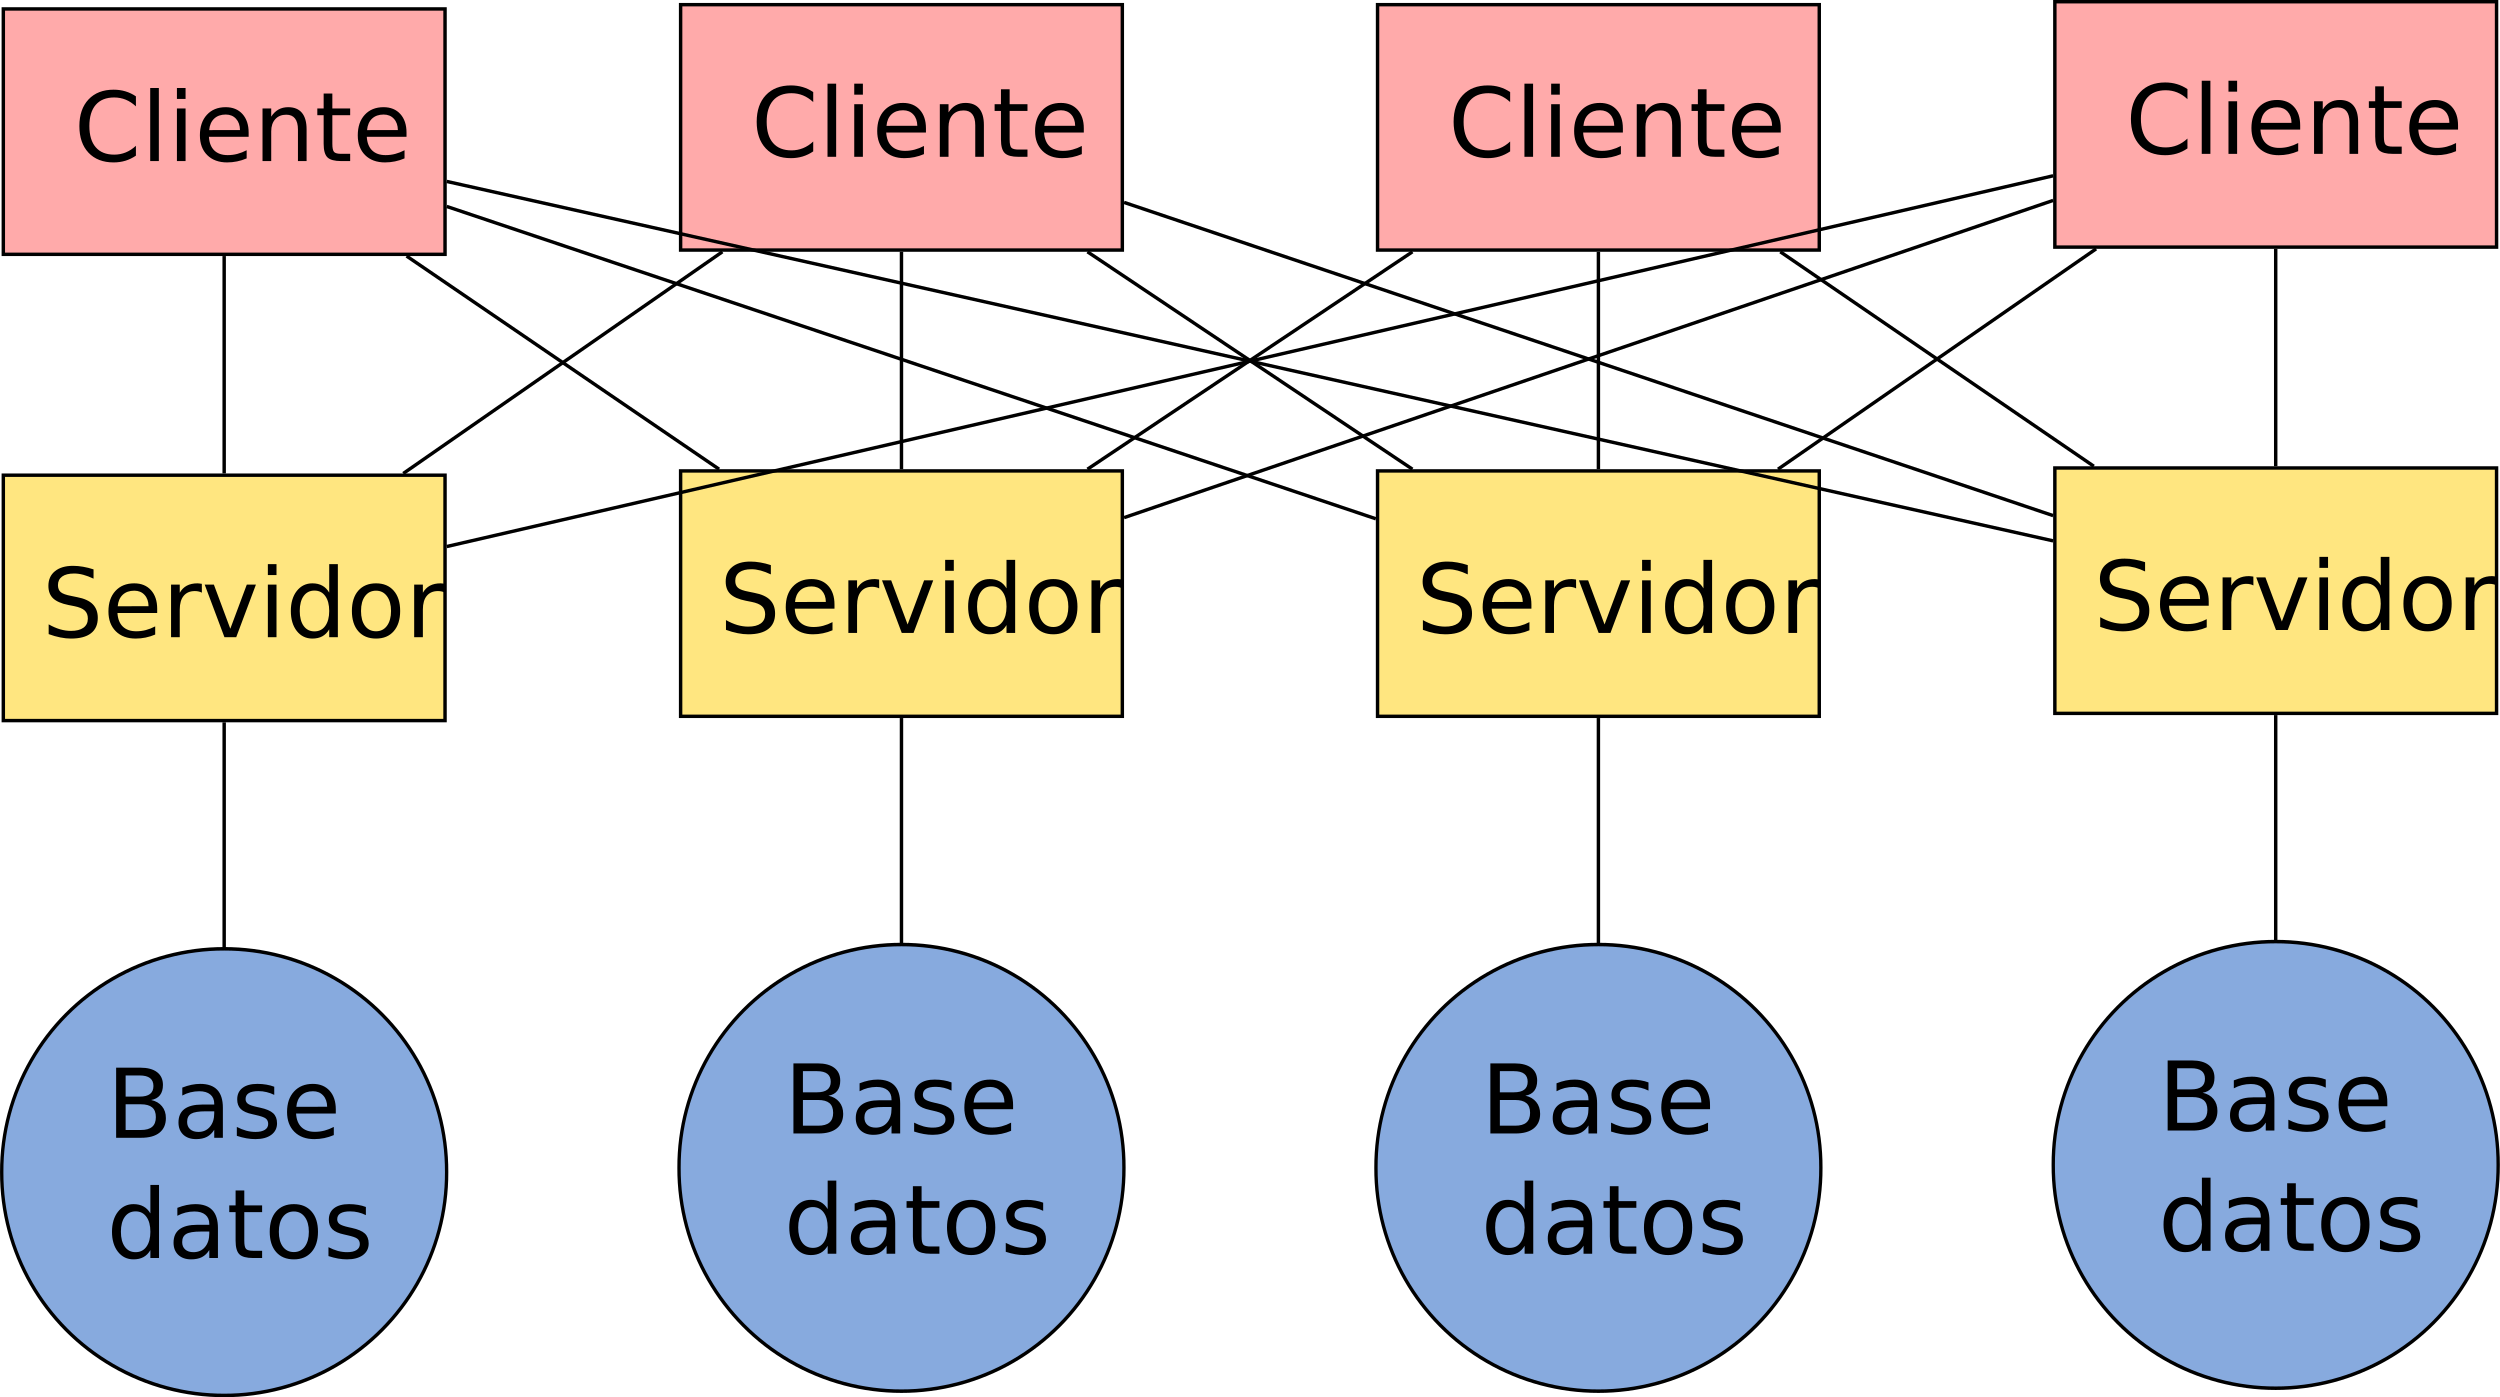
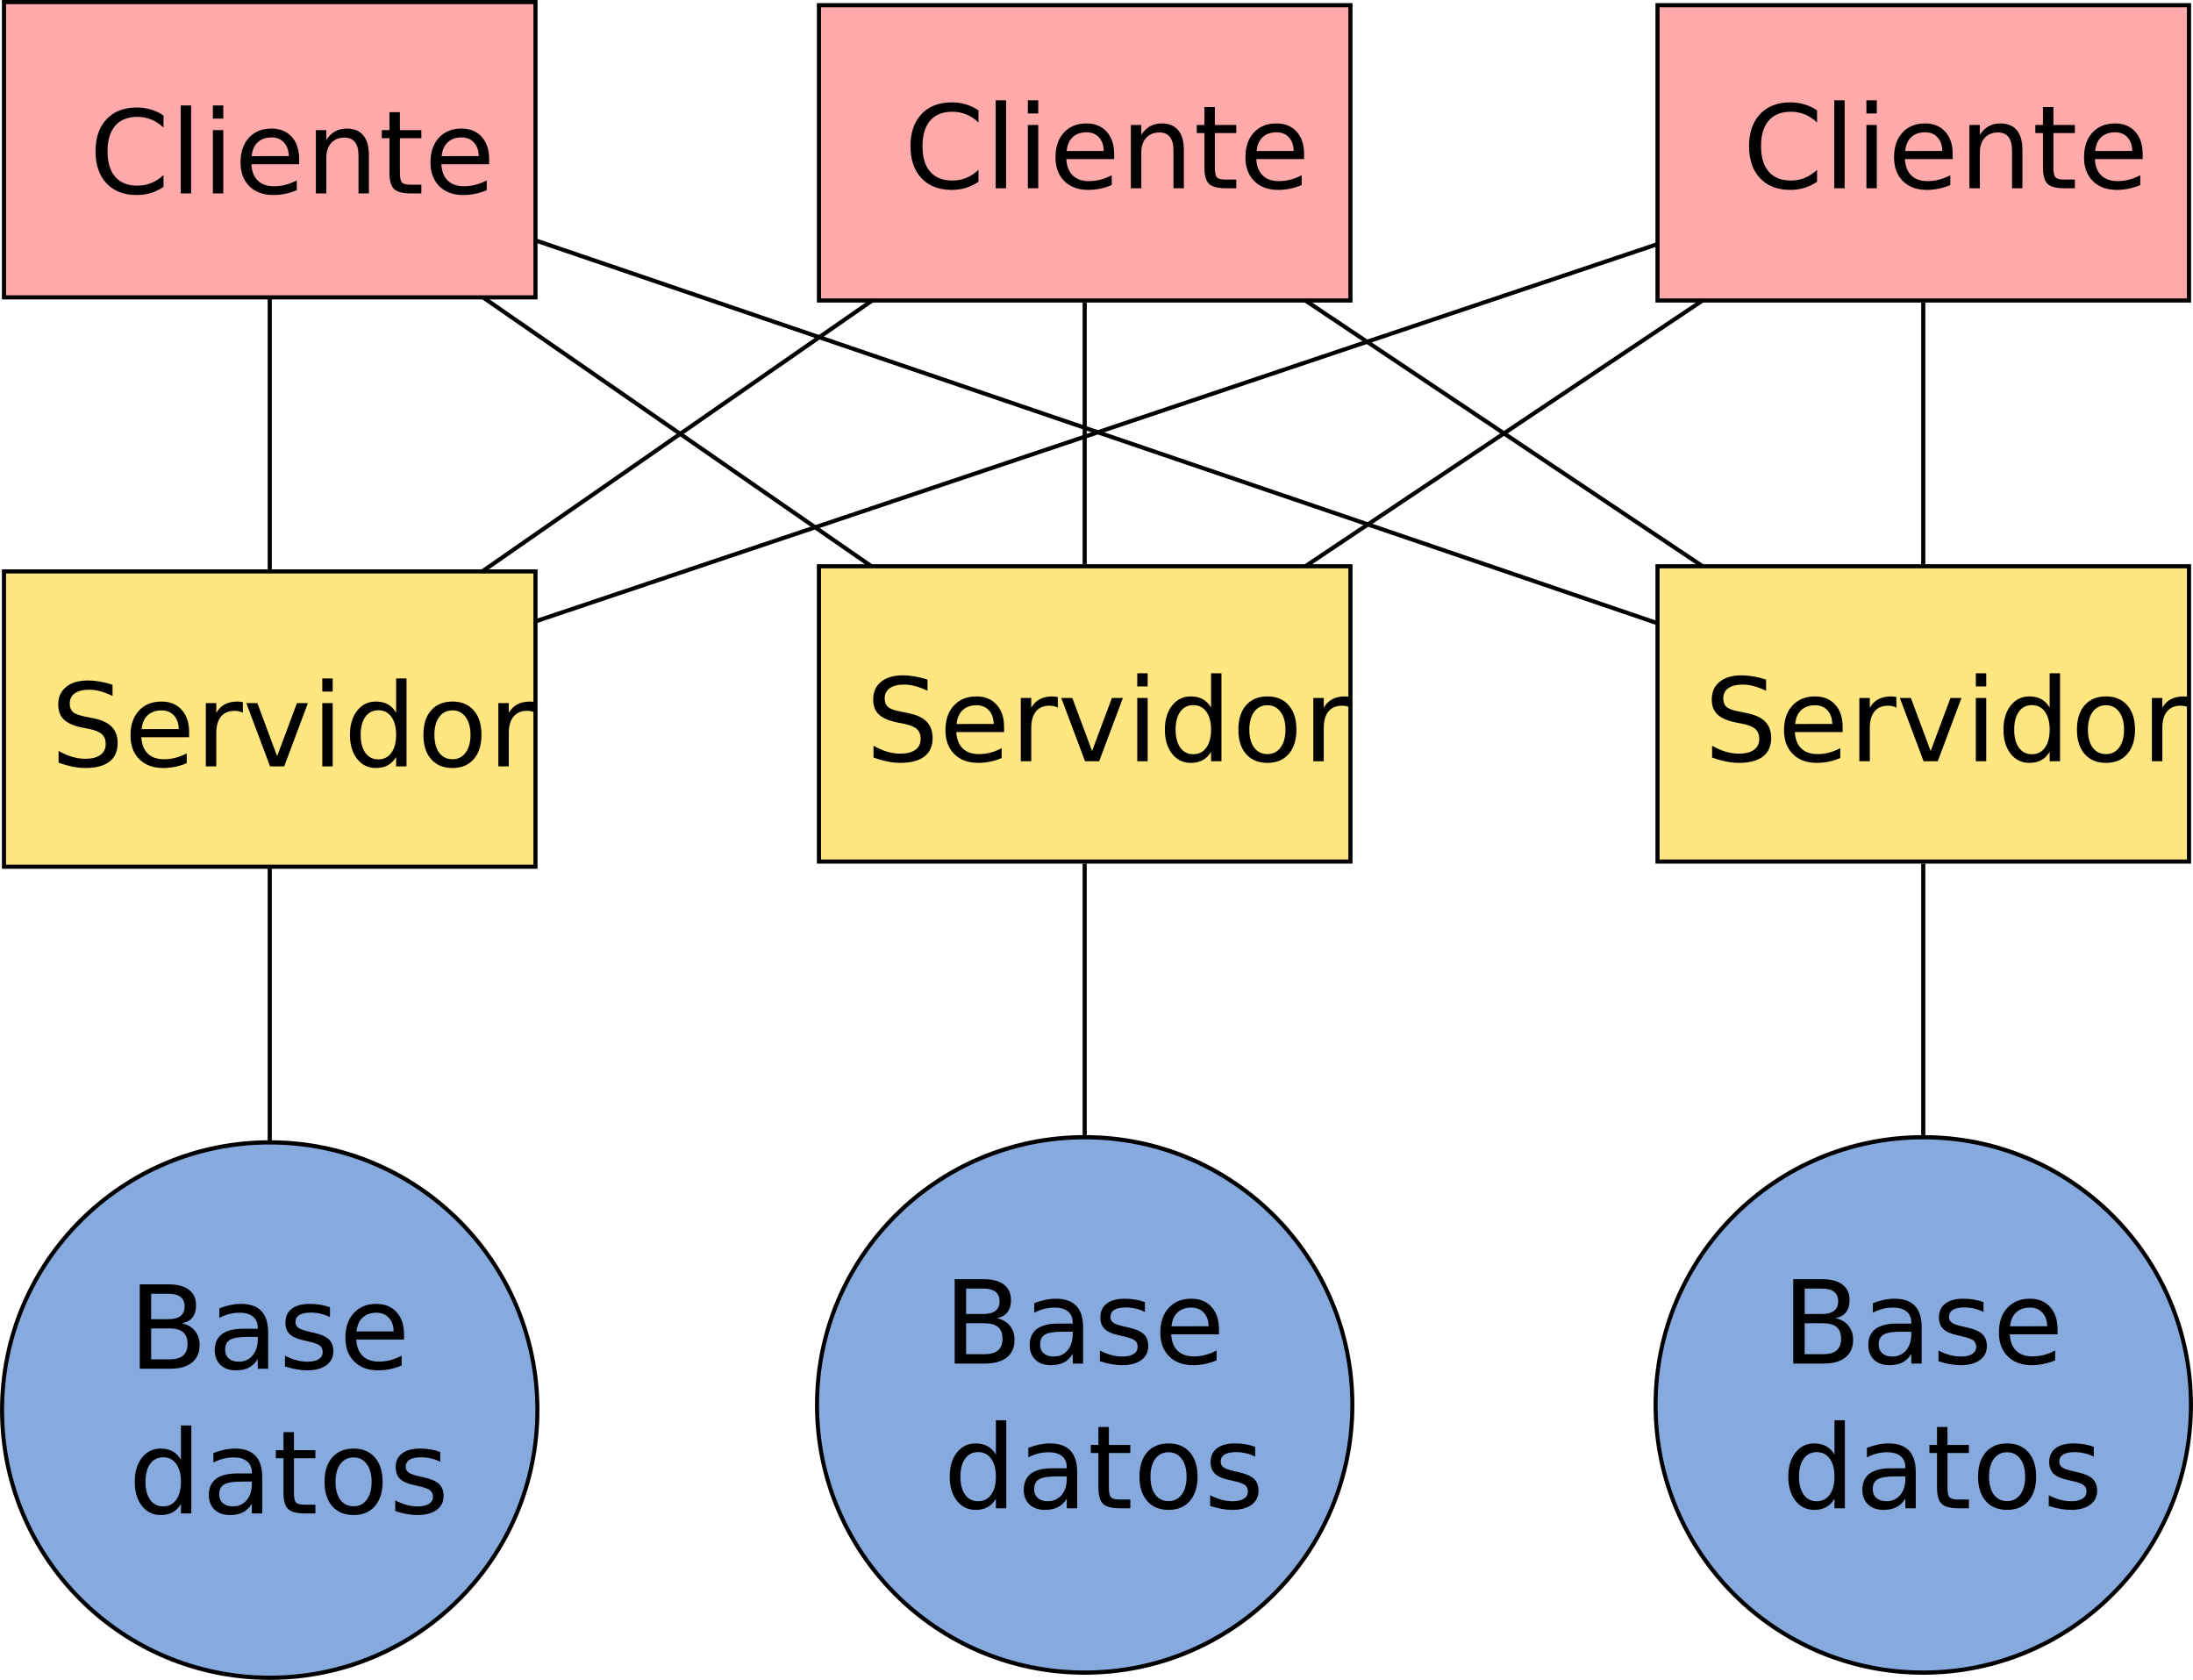
- <svg xmlns="http://www.w3.org/2000/svg" width="727.679" height="406.424" id="svg3549" version="1.0">
+ <svg xmlns="http://www.w3.org/2000/svg" width="530.502" height="406.322" id="svg3549" version="1.0">
  <defs id="defs3551" />
-   <g id="layer1" transform="translate(-260.4634,-217.6296)">
-     <path style="fill:#87aade;fill-opacity:1;fill-rule:nonzero;stroke:#000000;stroke-width:1.004;stroke-miterlimit:4;stroke-dasharray:none;stroke-dashoffset:0;stroke-opacity:1" id="path3191" d="M 227.143 524.505 A 66.429 63.571 0 1 1  94.286,524.505 A 66.429 63.571 0 1 1  227.143 524.505 z" transform="matrix(0.9747446,0,0,1.018553,169.0589,24.56612)" />
-     <rect style="fill:#ffe680;fill-opacity:1;fill-rule:nonzero;stroke:#000000;stroke-width:1;stroke-miterlimit:4;stroke-dasharray:none;stroke-dashoffset:0;stroke-opacity:1" id="rect3193" width="128.571" height="71.429" x="261.429" y="355.945" />
-     <rect style="fill:#ffaaaa;fill-opacity:1;fill-rule:nonzero;stroke:#000000;stroke-width:1;stroke-miterlimit:4;stroke-dasharray:none;stroke-dashoffset:0;stroke-opacity:1" id="rect3197" width="128.571" height="71.429" x="261.429" y="220.231" />
-     <text xml:space="preserve" style="font-size:40px;font-style:normal;font-weight:normal;fill:#000000;fill-opacity:1;stroke:none;stroke-width:1px;stroke-linecap:butt;stroke-linejoin:miter;stroke-opacity:1;font-family:Bitstream Vera Sans" x="281.992" y="264.517" id="text3201">
+   <g id="layer1" transform="translate(-260.4634,-217.7311)">
+     <path style="fill:#87aade;fill-opacity:1;fill-rule:nonzero;stroke:#000000;stroke-width:1.004;stroke-miterlimit:4;stroke-opacity:1;stroke-dasharray:none;stroke-dashoffset:0" id="path3191" d="m 227.143,524.505 c 0,35.11 -29.741,63.571 -66.429,63.571 -36.687,0 -66.429,-28.462 -66.429,-63.571 0,-35.11 29.741,-63.571 66.429,-63.571 36.687,0 66.429,28.462 66.429,63.571 z" transform="matrix(0.9747446,0,0,1.018553,169.0589,24.56612)" />
+     <rect style="fill:#ffe680;fill-opacity:1;fill-rule:nonzero;stroke:#000000;stroke-width:1;stroke-miterlimit:4;stroke-opacity:1;stroke-dasharray:none;stroke-dashoffset:0" id="rect3193" width="128.571" height="71.429" x="261.429" y="355.945" />
+     <rect style="fill:#ffaaaa;fill-opacity:1;fill-rule:nonzero;stroke:#000000;stroke-width:1;stroke-miterlimit:4;stroke-opacity:1;stroke-dasharray:none;stroke-dashoffset:0" id="rect3197" width="128.571" height="71.429" x="261.429" y="218.231" />
+     <text xml:space="preserve" style="font-size:40px;font-style:normal;font-weight:normal;fill:#000000;fill-opacity:1;stroke:none;font-family:Bitstream Vera Sans" x="281.992" y="264.517" id="text3201">
      <tspan id="tspan3203" x="281.992" y="264.517" style="font-size:28px">Cliente</tspan>
    </text>
-     <text xml:space="preserve" style="font-size:40px;font-style:normal;font-weight:normal;fill:#000000;fill-opacity:1;stroke:none;stroke-width:1px;stroke-linecap:butt;stroke-linejoin:miter;stroke-opacity:1;font-family:Bitstream Vera Sans" x="272.708" y="403.11" id="text3205">
+     <text xml:space="preserve" style="font-size:40px;font-style:normal;font-weight:normal;fill:#000000;fill-opacity:1;stroke:none;font-family:Bitstream Vera Sans" x="272.708" y="403.11" id="text3205">
      <tspan id="tspan3207" x="272.708" y="403.11" style="font-size:28px">Servidor</tspan>
    </text>
-     <text xml:space="preserve" style="font-size:40px;font-style:normal;font-weight:normal;fill:#000000;fill-opacity:1;stroke:none;stroke-width:1px;stroke-linecap:butt;stroke-linejoin:miter;stroke-opacity:1;font-family:Bitstream Vera Sans" x="291.514" y="548.803" id="text3209">
+     <text xml:space="preserve" style="font-size:40px;font-style:normal;font-weight:normal;fill:#000000;fill-opacity:1;stroke:none;font-family:Bitstream Vera Sans" x="291.514" y="548.803" id="text3209">
      <tspan id="tspan3211" x="291.514" y="548.803" style="font-size:28px">Base </tspan>
      <tspan x="291.514" y="583.803" id="tspan3213" style="font-size:28px">datos</tspan>
    </text>
-     <path style="fill:none;fill-rule:evenodd;stroke:#000000;stroke-width:1px;stroke-linecap:butt;stroke-linejoin:miter;stroke-opacity:1" d="M 325.714,292.16 L 325.714,355.445" id="path3602" />
-     <path style="fill:none;fill-rule:evenodd;stroke:#000000;stroke-width:1px;stroke-linecap:butt;stroke-linejoin:miter;stroke-opacity:1" d="M 325.714,427.874 L 325.714,493.541" id="path3604" />
-     <path style="fill:#87aade;fill-opacity:1;fill-rule:nonzero;stroke:#000000;stroke-width:1.004;stroke-miterlimit:4;stroke-dasharray:none;stroke-dashoffset:0;stroke-opacity:1" id="path3606" d="M 227.143 524.505 A 66.429 63.571 0 1 1  94.286,524.505 A 66.429 63.571 0 1 1  227.143 524.505 z" transform="matrix(0.9747446,0,0,1.018553,366.2018,23.32174)" />
-     <rect style="fill:#ffe680;fill-opacity:1;fill-rule:nonzero;stroke:#000000;stroke-width:1;stroke-miterlimit:4;stroke-dasharray:none;stroke-dashoffset:0;stroke-opacity:1" id="rect3608" width="128.571" height="71.429" x="458.571" y="354.701" />
-     <rect style="fill:#ffaaaa;fill-opacity:1;fill-rule:nonzero;stroke:#000000;stroke-width:1;stroke-miterlimit:4;stroke-dasharray:none;stroke-dashoffset:0;stroke-opacity:1" id="rect3610" width="128.571" height="71.429" x="458.571" y="218.987" />
-     <text xml:space="preserve" style="font-size:40px;font-style:normal;font-weight:normal;fill:#000000;fill-opacity:1;stroke:none;stroke-width:1px;stroke-linecap:butt;stroke-linejoin:miter;stroke-opacity:1;font-family:Bitstream Vera Sans" x="479.135" y="263.272" id="text3612">
+     <path style="fill:none;stroke:#000000;stroke-width:1px;stroke-linecap:butt;stroke-linejoin:miter;stroke-opacity:1" d="m 325.714,289.66 0,66.286" id="path3602" />
+     <path style="fill:none;stroke:#000000;stroke-width:1px;stroke-linecap:butt;stroke-linejoin:miter;stroke-opacity:1" d="m 325.714,427.374 10e-6,66.678" id="path3604" />
+     <path style="fill:#87aade;fill-opacity:1;fill-rule:nonzero;stroke:#000000;stroke-width:1.004;stroke-miterlimit:4;stroke-opacity:1;stroke-dasharray:none;stroke-dashoffset:0" id="path3606" d="m 227.143,524.505 c 0,35.11 -29.741,63.571 -66.429,63.571 -36.687,0 -66.429,-28.462 -66.429,-63.571 0,-35.11 29.741,-63.571 66.429,-63.571 36.687,0 66.429,28.462 66.429,63.571 z" transform="matrix(0.9747446,0,0,1.018553,366.2018,23.32174)" />
+     <rect style="fill:#ffe680;fill-opacity:1;fill-rule:nonzero;stroke:#000000;stroke-width:1;stroke-miterlimit:4;stroke-opacity:1;stroke-dasharray:none;stroke-dashoffset:0" id="rect3608" width="128.571" height="71.429" x="458.571" y="354.701" />
+     <rect style="fill:#ffaaaa;fill-opacity:1;fill-rule:nonzero;stroke:#000000;stroke-width:1;stroke-miterlimit:4;stroke-opacity:1;stroke-dasharray:none;stroke-dashoffset:0" id="rect3610" width="128.571" height="71.429" x="458.571" y="218.987" />
+     <text xml:space="preserve" style="font-size:40px;font-style:normal;font-weight:normal;fill:#000000;fill-opacity:1;stroke:none;font-family:Bitstream Vera Sans" x="479.135" y="263.272" id="text3612">
      <tspan id="tspan3614" x="479.135" y="263.272" style="font-size:28px">Cliente</tspan>
    </text>
-     <text xml:space="preserve" style="font-size:40px;font-style:normal;font-weight:normal;fill:#000000;fill-opacity:1;stroke:none;stroke-width:1px;stroke-linecap:butt;stroke-linejoin:miter;stroke-opacity:1;font-family:Bitstream Vera Sans" x="469.851" y="401.865" id="text3616">
+     <text xml:space="preserve" style="font-size:40px;font-style:normal;font-weight:normal;fill:#000000;fill-opacity:1;stroke:none;font-family:Bitstream Vera Sans" x="469.851" y="401.865" id="text3616">
      <tspan id="tspan3618" x="469.851" y="401.865" style="font-size:28px">Servidor</tspan>
    </text>
-     <text xml:space="preserve" style="font-size:40px;font-style:normal;font-weight:normal;fill:#000000;fill-opacity:1;stroke:none;stroke-width:1px;stroke-linecap:butt;stroke-linejoin:miter;stroke-opacity:1;font-family:Bitstream Vera Sans" x="488.657" y="547.558" id="text3620">
+     <text xml:space="preserve" style="font-size:40px;font-style:normal;font-weight:normal;fill:#000000;fill-opacity:1;stroke:none;font-family:Bitstream Vera Sans" x="488.657" y="547.558" id="text3620">
      <tspan id="tspan3622" x="488.657" y="547.558" style="font-size:28px">Base </tspan>
      <tspan x="488.657" y="582.558" id="tspan3624" style="font-size:28px">datos</tspan>
    </text>
-     <path style="fill:none;fill-rule:evenodd;stroke:#000000;stroke-width:1px;stroke-linecap:butt;stroke-linejoin:miter;stroke-opacity:1" d="M 522.857,290.915 L 522.857,354.201" id="path3626" />
-     <path style="fill:none;fill-rule:evenodd;stroke:#000000;stroke-width:1px;stroke-linecap:butt;stroke-linejoin:miter;stroke-opacity:1" d="M 522.857,426.63 L 522.857,492.296" id="path3628" />
-     <path style="fill:#87aade;fill-opacity:1;fill-rule:nonzero;stroke:#000000;stroke-width:1.004;stroke-miterlimit:4;stroke-dasharray:none;stroke-dashoffset:0;stroke-opacity:1" id="path3630" d="M 227.143 524.505 A 66.429 63.571 0 1 1  94.286,524.505 A 66.429 63.571 0 1 1  227.143 524.505 z" transform="matrix(0.9747446,0,0,1.018553,569.0589,23.32174)" />
-     <rect style="fill:#ffe680;fill-opacity:1;fill-rule:nonzero;stroke:#000000;stroke-width:1;stroke-miterlimit:4;stroke-dasharray:none;stroke-dashoffset:0;stroke-opacity:1" id="rect3632" width="128.571" height="71.429" x="661.429" y="354.701" />
-     <rect style="fill:#ffaaaa;fill-opacity:1;fill-rule:nonzero;stroke:#000000;stroke-width:1;stroke-miterlimit:4;stroke-dasharray:none;stroke-dashoffset:0;stroke-opacity:1" id="rect3634" width="128.571" height="71.429" x="661.429" y="218.987" />
-     <text xml:space="preserve" style="font-size:40px;font-style:normal;font-weight:normal;fill:#000000;fill-opacity:1;stroke:none;stroke-width:1px;stroke-linecap:butt;stroke-linejoin:miter;stroke-opacity:1;font-family:Bitstream Vera Sans" x="681.992" y="263.272" id="text3636">
+     <path style="fill:none;stroke:#000000;stroke-width:1px;stroke-linecap:butt;stroke-linejoin:miter;stroke-opacity:1" d="m 522.857,290.915 0,63.286" id="path3626" />
+     <path style="fill:none;stroke:#000000;stroke-width:1px;stroke-linecap:butt;stroke-linejoin:miter;stroke-opacity:1" d="m 522.857,426.63 10e-6,65.667" id="path3628" />
+     <path style="fill:#87aade;fill-opacity:1;fill-rule:nonzero;stroke:#000000;stroke-width:1.004;stroke-miterlimit:4;stroke-opacity:1;stroke-dasharray:none;stroke-dashoffset:0" id="path3630" d="m 227.143,524.505 c 0,35.11 -29.741,63.571 -66.429,63.571 -36.687,0 -66.429,-28.462 -66.429,-63.571 0,-35.11 29.741,-63.571 66.429,-63.571 36.687,0 66.429,28.462 66.429,63.571 z" transform="matrix(0.9747446,0,0,1.018553,569.0589,23.32174)" />
+     <rect style="fill:#ffe680;fill-opacity:1;fill-rule:nonzero;stroke:#000000;stroke-width:1;stroke-miterlimit:4;stroke-opacity:1;stroke-dasharray:none;stroke-dashoffset:0" id="rect3632" width="128.571" height="71.429" x="661.429" y="354.701" />
+     <rect style="fill:#ffaaaa;fill-opacity:1;fill-rule:nonzero;stroke:#000000;stroke-width:1;stroke-miterlimit:4;stroke-opacity:1;stroke-dasharray:none;stroke-dashoffset:0" id="rect3634" width="128.571" height="71.429" x="661.429" y="218.987" />
+     <text xml:space="preserve" style="font-size:40px;font-style:normal;font-weight:normal;fill:#000000;fill-opacity:1;stroke:none;font-family:Bitstream Vera Sans" x="681.992" y="263.272" id="text3636">
      <tspan id="tspan3638" x="681.992" y="263.272" style="font-size:28px">Cliente</tspan>
    </text>
-     <text xml:space="preserve" style="font-size:40px;font-style:normal;font-weight:normal;fill:#000000;fill-opacity:1;stroke:none;stroke-width:1px;stroke-linecap:butt;stroke-linejoin:miter;stroke-opacity:1;font-family:Bitstream Vera Sans" x="672.708" y="401.865" id="text3640">
+     <text xml:space="preserve" style="font-size:40px;font-style:normal;font-weight:normal;fill:#000000;fill-opacity:1;stroke:none;font-family:Bitstream Vera Sans" x="672.708" y="401.865" id="text3640">
      <tspan id="tspan3642" x="672.708" y="401.865" style="font-size:28px">Servidor</tspan>
    </text>
-     <text xml:space="preserve" style="font-size:40px;font-style:normal;font-weight:normal;fill:#000000;fill-opacity:1;stroke:none;stroke-width:1px;stroke-linecap:butt;stroke-linejoin:miter;stroke-opacity:1;font-family:Bitstream Vera Sans" x="691.514" y="547.558" id="text3644">
+     <text xml:space="preserve" style="font-size:40px;font-style:normal;font-weight:normal;fill:#000000;fill-opacity:1;stroke:none;font-family:Bitstream Vera Sans" x="691.514" y="547.558" id="text3644">
      <tspan id="tspan3646" x="691.514" y="547.558" style="font-size:28px">Base </tspan>
      <tspan x="691.514" y="582.558" id="tspan3648" style="font-size:28px">datos</tspan>
    </text>
-     <path style="fill:none;fill-rule:evenodd;stroke:#000000;stroke-width:1px;stroke-linecap:butt;stroke-linejoin:miter;stroke-opacity:1" d="M 725.714,290.915 L 725.714,354.201" id="path3650" />
-     <path style="fill:none;fill-rule:evenodd;stroke:#000000;stroke-width:1px;stroke-linecap:butt;stroke-linejoin:miter;stroke-opacity:1" d="M 725.714,426.63 L 725.714,492.296" id="path3652" />
-     <path style="fill:#87aade;fill-opacity:1;fill-rule:nonzero;stroke:#000000;stroke-width:1.004;stroke-miterlimit:4;stroke-dasharray:none;stroke-dashoffset:0;stroke-opacity:1" id="path3654" d="M 227.143 524.505 A 66.429 63.571 0 1 1  94.286,524.505 A 66.429 63.571 0 1 1  227.143 524.505 z" transform="matrix(0.9747446,0,0,1.018553,766.2018,22.4646)" />
-     <rect style="fill:#ffe680;fill-opacity:1;fill-rule:nonzero;stroke:#000000;stroke-width:1;stroke-miterlimit:4;stroke-dasharray:none;stroke-dashoffset:0;stroke-opacity:1" id="rect3656" width="128.571" height="71.429" x="858.571" y="353.844" />
-     <rect style="fill:#ffaaaa;fill-opacity:1;fill-rule:nonzero;stroke:#000000;stroke-width:1;stroke-miterlimit:4;stroke-dasharray:none;stroke-dashoffset:0;stroke-opacity:1" id="rect3658" width="128.571" height="71.429" x="858.571" y="218.13" />
-     <text xml:space="preserve" style="font-size:40px;font-style:normal;font-weight:normal;fill:#000000;fill-opacity:1;stroke:none;stroke-width:1px;stroke-linecap:butt;stroke-linejoin:miter;stroke-opacity:1;font-family:Bitstream Vera Sans" x="879.135" y="262.415" id="text3660">
-       <tspan id="tspan3662" x="879.135" y="262.415" style="font-size:28px">Cliente</tspan>
-     </text>
-     <text xml:space="preserve" style="font-size:40px;font-style:normal;font-weight:normal;fill:#000000;fill-opacity:1;stroke:none;stroke-width:1px;stroke-linecap:butt;stroke-linejoin:miter;stroke-opacity:1;font-family:Bitstream Vera Sans" x="869.851" y="401.008" id="text3664">
-       <tspan id="tspan3666" x="869.851" y="401.008" style="font-size:28px">Servidor</tspan>
-     </text>
-     <text xml:space="preserve" style="font-size:40px;font-style:normal;font-weight:normal;fill:#000000;fill-opacity:1;stroke:none;stroke-width:1px;stroke-linecap:butt;stroke-linejoin:miter;stroke-opacity:1;font-family:Bitstream Vera Sans" x="888.657" y="546.701" id="text3668">
-       <tspan id="tspan3670" x="888.657" y="546.701" style="font-size:28px">Base </tspan>
-       <tspan x="888.657" y="581.701" id="tspan3672" style="font-size:28px">datos</tspan>
-     </text>
-     <path style="fill:none;fill-rule:evenodd;stroke:#000000;stroke-width:1px;stroke-linecap:butt;stroke-linejoin:miter;stroke-opacity:1" d="M 922.857,290.058 L 922.857,353.344" id="path3674" />
-     <path style="fill:none;fill-rule:evenodd;stroke:#000000;stroke-width:1px;stroke-linecap:butt;stroke-linejoin:miter;stroke-opacity:1" d="M 922.857,425.772 L 922.857,491.439" id="path3676" />
-     <path style="fill:none;fill-rule:evenodd;stroke:#000000;stroke-width:1px;stroke-linecap:butt;stroke-linejoin:miter;stroke-opacity:1" d="M 378.807,292.16 L 469.764,354.201" id="path3678" />
-     <path style="fill:none;fill-rule:evenodd;stroke:#000000;stroke-width:1px;stroke-linecap:butt;stroke-linejoin:miter;stroke-opacity:1" d="M 470.729,290.915 L 377.842,355.445" id="path3680" />
-     <path style="fill:none;fill-rule:evenodd;stroke:#000000;stroke-width:1px;stroke-linecap:butt;stroke-linejoin:miter;stroke-opacity:1" d="M 576.988,290.915 L 671.583,354.201" id="path3682" />
-     <path style="fill:none;fill-rule:evenodd;stroke:#000000;stroke-width:1px;stroke-linecap:butt;stroke-linejoin:miter;stroke-opacity:1" d="M 671.583,290.915 L 576.988,354.201" id="path3684" />
-     <path style="fill:none;fill-rule:evenodd;stroke:#000000;stroke-width:1px;stroke-linecap:butt;stroke-linejoin:miter;stroke-opacity:1" d="M 870.581,290.058 L 777.99,354.201" id="path3686" />
-     <path style="fill:none;fill-rule:evenodd;stroke:#000000;stroke-width:1px;stroke-linecap:butt;stroke-linejoin:miter;stroke-opacity:1" d="M 778.655,290.915 L 869.917,353.344" id="path3688" />
-     <path style="fill:none;fill-rule:evenodd;stroke:#000000;stroke-width:1px;stroke-linecap:butt;stroke-linejoin:miter;stroke-opacity:1" d="M 987.643,253.844 L 987.643,253.844" id="path3690" />
-     <path style="fill:none;fill-rule:evenodd;stroke:#000000;stroke-width:1px;stroke-linecap:butt;stroke-linejoin:miter;stroke-opacity:1" d="M 858.071,275.964 L 587.643,368.296" id="path3692" />
-     <path style="fill:none;fill-rule:evenodd;stroke:#000000;stroke-width:1px;stroke-linecap:butt;stroke-linejoin:miter;stroke-opacity:1" d="M 858.071,268.796 L 390.5,376.708" id="path3694" />
-     <path style="fill:none;fill-rule:evenodd;stroke:#000000;stroke-width:1px;stroke-linecap:butt;stroke-linejoin:miter;stroke-opacity:1" d="M 587.643,276.543 L 858.071,367.716" id="path3696" />
-     <path style="fill:none;fill-rule:evenodd;stroke:#000000;stroke-width:1px;stroke-linecap:butt;stroke-linejoin:miter;stroke-opacity:1" d="M 390.5,277.725 L 660.929,368.636" id="path3698" />
-     <path style="fill:none;fill-rule:evenodd;stroke:#000000;stroke-width:1px;stroke-linecap:butt;stroke-linejoin:miter;stroke-opacity:1" d="M 390.5,270.441 L 858.071,375.062" id="path3700" />
+     <path style="fill:none;stroke:#000000;stroke-width:1px;stroke-linecap:butt;stroke-linejoin:miter;stroke-opacity:1" d="m 725.714,290.915 0,63.286" id="path3650" />
+     <path style="fill:none;stroke:#000000;stroke-width:1px;stroke-linecap:butt;stroke-linejoin:miter;stroke-opacity:1" d="m 725.714,426.63 10e-6,65.667" id="path3652" />
+     <path style="fill:none;stroke:#000000;stroke-width:1px;stroke-linecap:butt;stroke-linejoin:miter;stroke-opacity:1" d="m 377.307,289.66 93.958,65.041" id="path3678" />
+     <path style="fill:none;stroke:#000000;stroke-width:1px;stroke-linecap:butt;stroke-linejoin:miter;stroke-opacity:1" d="M 471.449,290.415 377.123,355.945" id="path3680" />
+     <path style="fill:none;stroke:#000000;stroke-width:1px;stroke-linecap:butt;stroke-linejoin:miter;stroke-opacity:1" d="m 576.241,290.415 96.09,64.286" id="path3682" />
+     <path style="fill:none;stroke:#000000;stroke-width:1px;stroke-linecap:butt;stroke-linejoin:miter;stroke-opacity:1" d="m 672.331,290.415 -96.09,64.286" id="path3684" />
+     <path style="fill:none;stroke:#000000;stroke-width:1px;stroke-linecap:butt;stroke-linejoin:miter;stroke-opacity:1" d="m 390,275.878 271.429,92.605" id="path3698" />
+     <path style="fill:none;stroke:#000000;stroke-width:1px;stroke-linecap:butt;stroke-linejoin:miter;stroke-opacity:1" d="M 661.306,276.818 389.877,368.065" id="path3698-1" />
  </g>
</svg>
